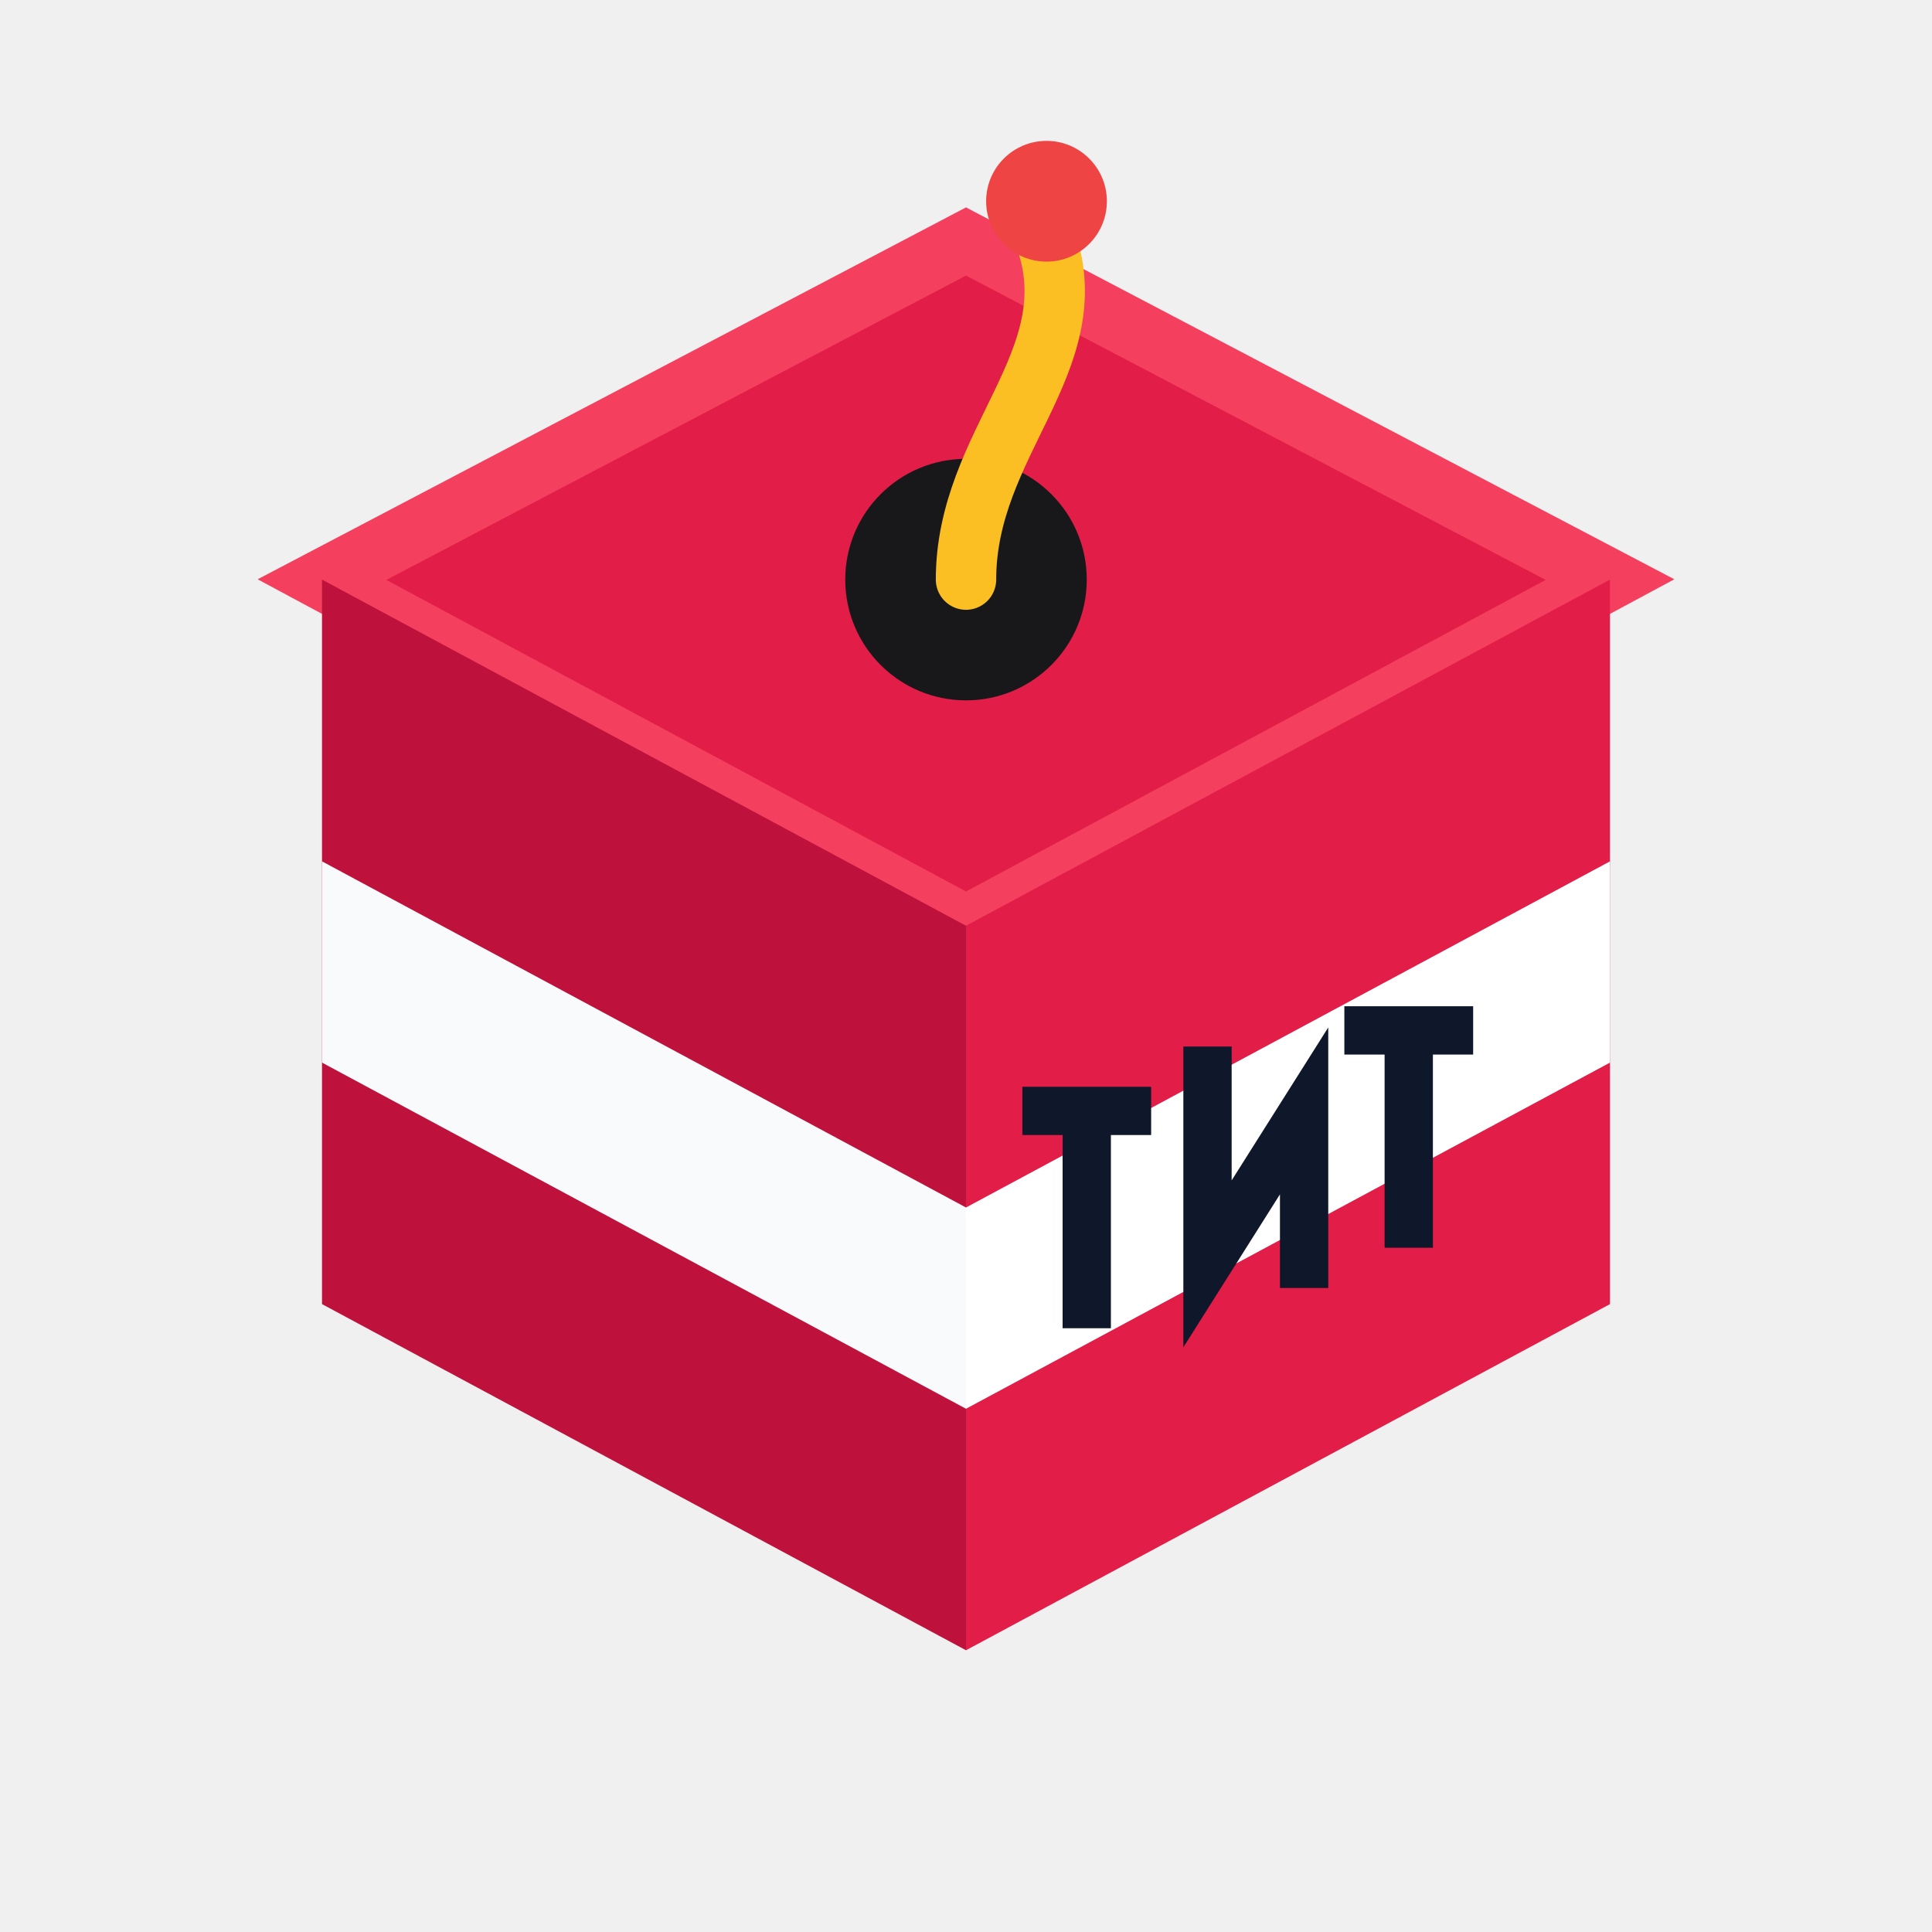
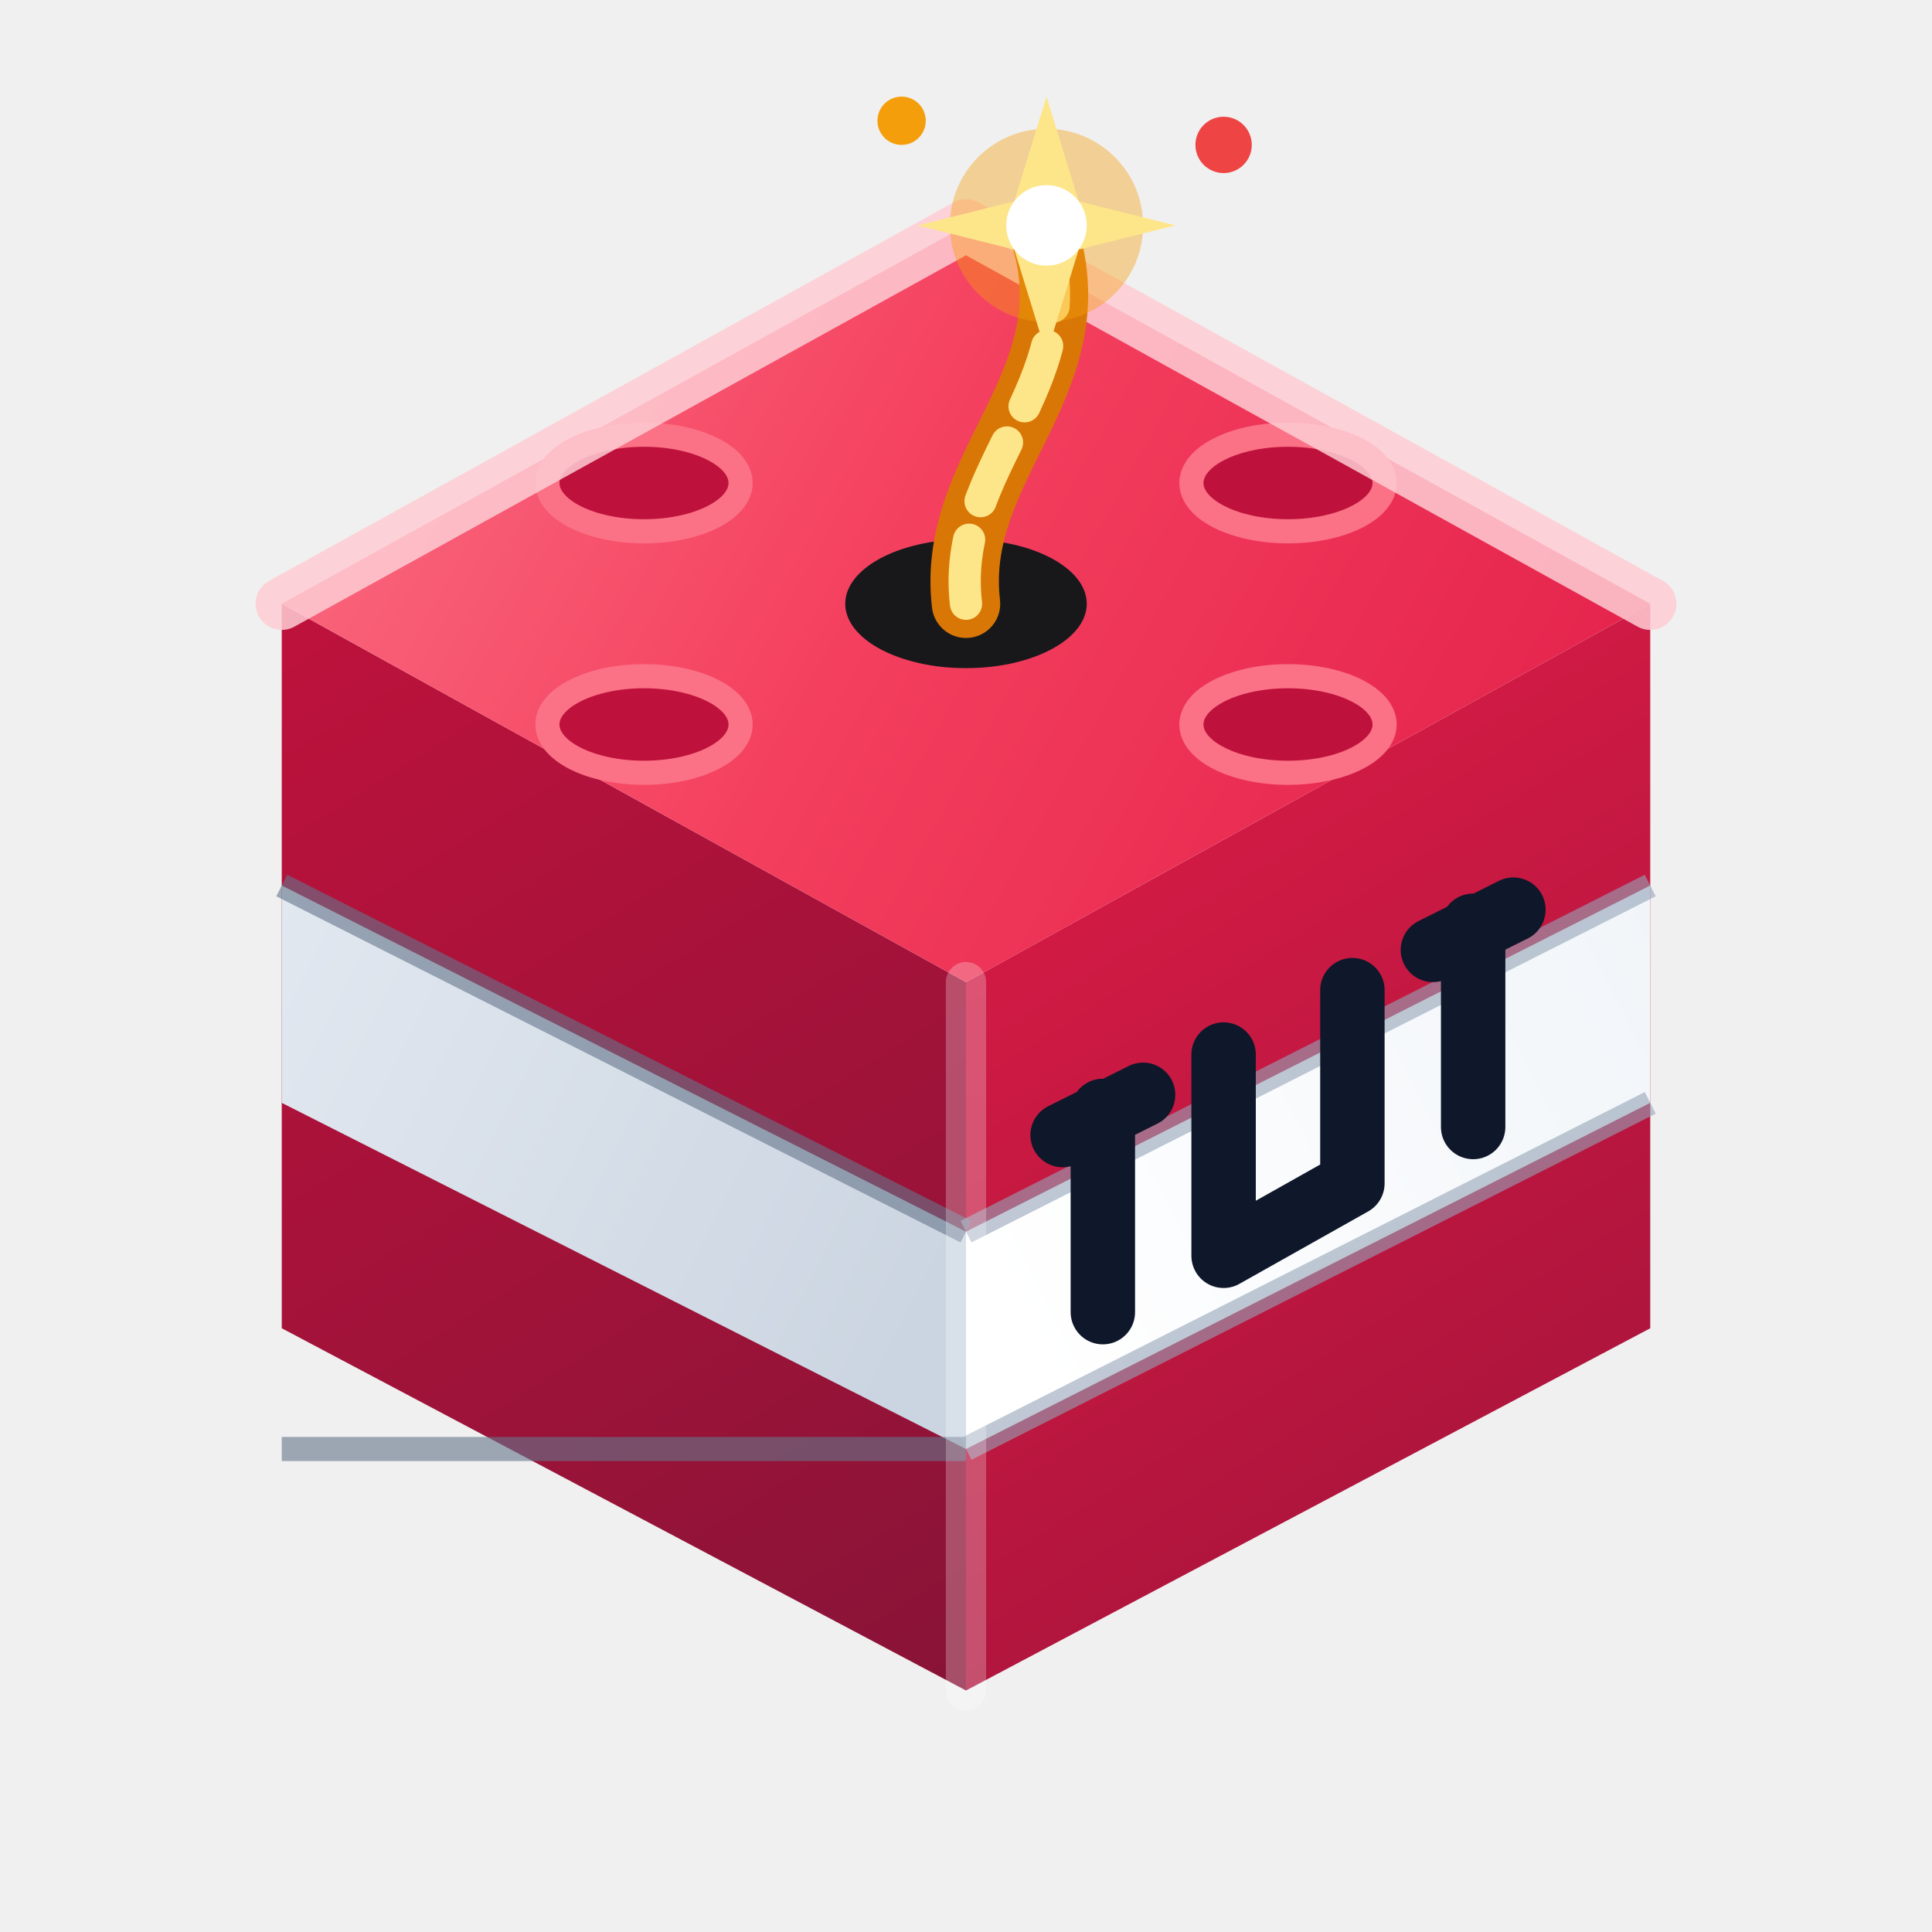
<svg xmlns="http://www.w3.org/2000/svg" viewBox="0 0 24 24" fill="none">
-   <path d="M12 3L20 7.2L12 11.5L4 7.2L12 3Z" fill="#E11D48" />
-   <path d="M12 3L20 7.2L12 11.5L4 7.2Z" stroke="#F43F5E" stroke-width="0.75" />
-   <circle cx="12" cy="7.2" r="1.5" fill="#18181B" />
-   <path d="M12 7.2C12 5.5 13.5 4.5 13 3" stroke="#FBBF24" stroke-width="0.75" stroke-linecap="round" />
-   <circle cx="13" cy="2.5" r="0.75" fill="#EF4444" />
-   <path d="M4 7.2L12 11.5V20.5L4 16.2V7.2Z" fill="#BE123C" />
-   <path d="M4 10.7L12 15V17.5L4 13.2V10.7Z" fill="#F8FAFC" />
-   <path d="M12 11.5L20 7.2V16.2L12 20.5V11.5Z" fill="#E11D48" />
-   <path d="M12 15L20 10.7V13.2L12 17.5V15Z" fill="#FFFFFF" />
-   <path d="M13.5 13.8V16.2M13 13.8H14M15 13.3V15.7L16.2 13.8V15.7M17.5 12.8V15.2M17 12.8H18" stroke="#0F172A" stroke-width="0.6" stroke-linecap="square" />
+   <defs>
+     <linearGradient id="t-top" x1="3.5" y1="2.8" x2="20.5" y2="12.2" gradientUnits="userSpaceOnUse">
+       <stop offset="0%" stop-color="#FB7185" />
+       <stop offset="45%" stop-color="#F43F5E" />
+       <stop offset="100%" stop-color="#E11D48" />
+     </linearGradient>
+     <linearGradient id="t-left" x1="3.5" y1="7.5" x2="12" y2="21" gradientUnits="userSpaceOnUse">
+       <stop offset="0%" stop-color="#BE123C" />
+       <stop offset="100%" stop-color="#881337" />
+     </linearGradient>
+     <linearGradient id="t-right" x1="12" y1="7.5" x2="20.5" y2="21" gradientUnits="userSpaceOnUse">
+       <stop offset="0%" stop-color="#E11D48" />
+       <stop offset="100%" stop-color="#9F1239" />
+     </linearGradient>
+     <linearGradient id="t-label-l" x1="3.5" y1="11" x2="12" y2="15.3" gradientUnits="userSpaceOnUse">
+       <stop offset="0%" stop-color="#E2E8F0" />
+       <stop offset="100%" stop-color="#CBD5E1" />
+     </linearGradient>
+     <linearGradient id="t-label-r" x1="12" y1="15.3" x2="20.5" y2="11" gradientUnits="userSpaceOnUse">
+       <stop offset="0%" stop-color="#FFFFFF" />
+       <stop offset="100%" stop-color="#F1F5F9" />
+     </linearGradient>
+   </defs>
+   <path d="M3.5 7.5L12 12.2V21L3.5 16.5V7.5Z" fill="url(#t-left)" />
+   <path d="M12 12.2L20.5 7.5V16.5L12 21V12.2Z" fill="url(#t-right)" />
+   <path d="M3.5 11L12 15.3V18L3.5 13.7V11Z" fill="url(#t-label-l)" />
+   <path d="M3.5 11L12 15.3M3.5 18L12 18" stroke="#64748B" stroke-width="0.3" opacity="0.6" />
+   <path d="M12 15.3L20.5 11V13.7L12 18V15.3Z" fill="url(#t-label-r)" />
+   <path d="M12 15.3L20.5 11M12 18L20.5 13.7" stroke="#94A3B8" stroke-width="0.3" opacity="0.6" />
+   <path d="M13.2 14.1L14.2 13.6M13.7 13.8V16.3" stroke="#0F172A" stroke-width="0.8" stroke-linecap="round" />
+   <path d="M15.2 13.1V15.6L16.8 14.7V12.3" stroke="#0F172A" stroke-width="0.8" stroke-linecap="round" stroke-linejoin="round" />
+   <path d="M17.8 11.8L18.8 11.3M18.3 11.5V14" stroke="#0F172A" stroke-width="0.8" stroke-linecap="round" />
+   <path d="M12 2.8L20.5 7.5L12 12.2L3.5 7.5L12 2.8Z" fill="url(#t-top)" />
+   <ellipse cx="8" cy="6" rx="1.2" ry="0.6" fill="#BE123C" stroke="#FB7185" stroke-width="0.3" />
+   <ellipse cx="16" cy="6" rx="1.2" ry="0.6" fill="#BE123C" stroke="#FB7185" stroke-width="0.3" />
+   <ellipse cx="8" cy="9" rx="1.2" ry="0.6" fill="#BE123C" stroke="#FB7185" stroke-width="0.3" />
+   <ellipse cx="16" cy="9" rx="1.2" ry="0.6" fill="#BE123C" stroke="#FB7185" stroke-width="0.3" />
+   <path d="M3.5 7.5L12 2.8L20.5 7.5" stroke="#FECDD3" stroke-width="0.65" stroke-linecap="round" stroke-linejoin="round" opacity="0.85" />
+   <path d="M12 12.2V21" stroke="#FFFFFF" stroke-width="0.5" stroke-linecap="round" opacity="0.25" />
+   <ellipse cx="12" cy="7.5" rx="1.5" ry="0.8" fill="#18181B" />
+   <path d="M12 7.5C11.8 5.8 13.5 4.8 13 3" stroke="#D97706" stroke-width="0.85" stroke-linecap="round" />
+   <path d="M12 7.5C11.8 5.8 13.5 4.8 13 3" stroke="#FDE68A" stroke-width="0.4" stroke-dasharray="0.8 0.5" stroke-linecap="round" />
+   <circle cx="13" cy="2.8" r="1.2" fill="#F59E0B" opacity="0.4" />
+   <path d="M13 1.2L13.4 2.5L14.6 2.8L13.4 3.1L13 4.4L12.6 3.1L11.4 2.8L12.6 2.5Z" fill="#FDE68A" />
+   <circle cx="13" cy="2.8" r="0.5" fill="#FFFFFF" />
+   <circle cx="15.2" cy="1.8" r="0.35" fill="#EF4444" />
+   <circle cx="11.2" cy="1.5" r="0.3" fill="#F59E0B" />
</svg>
